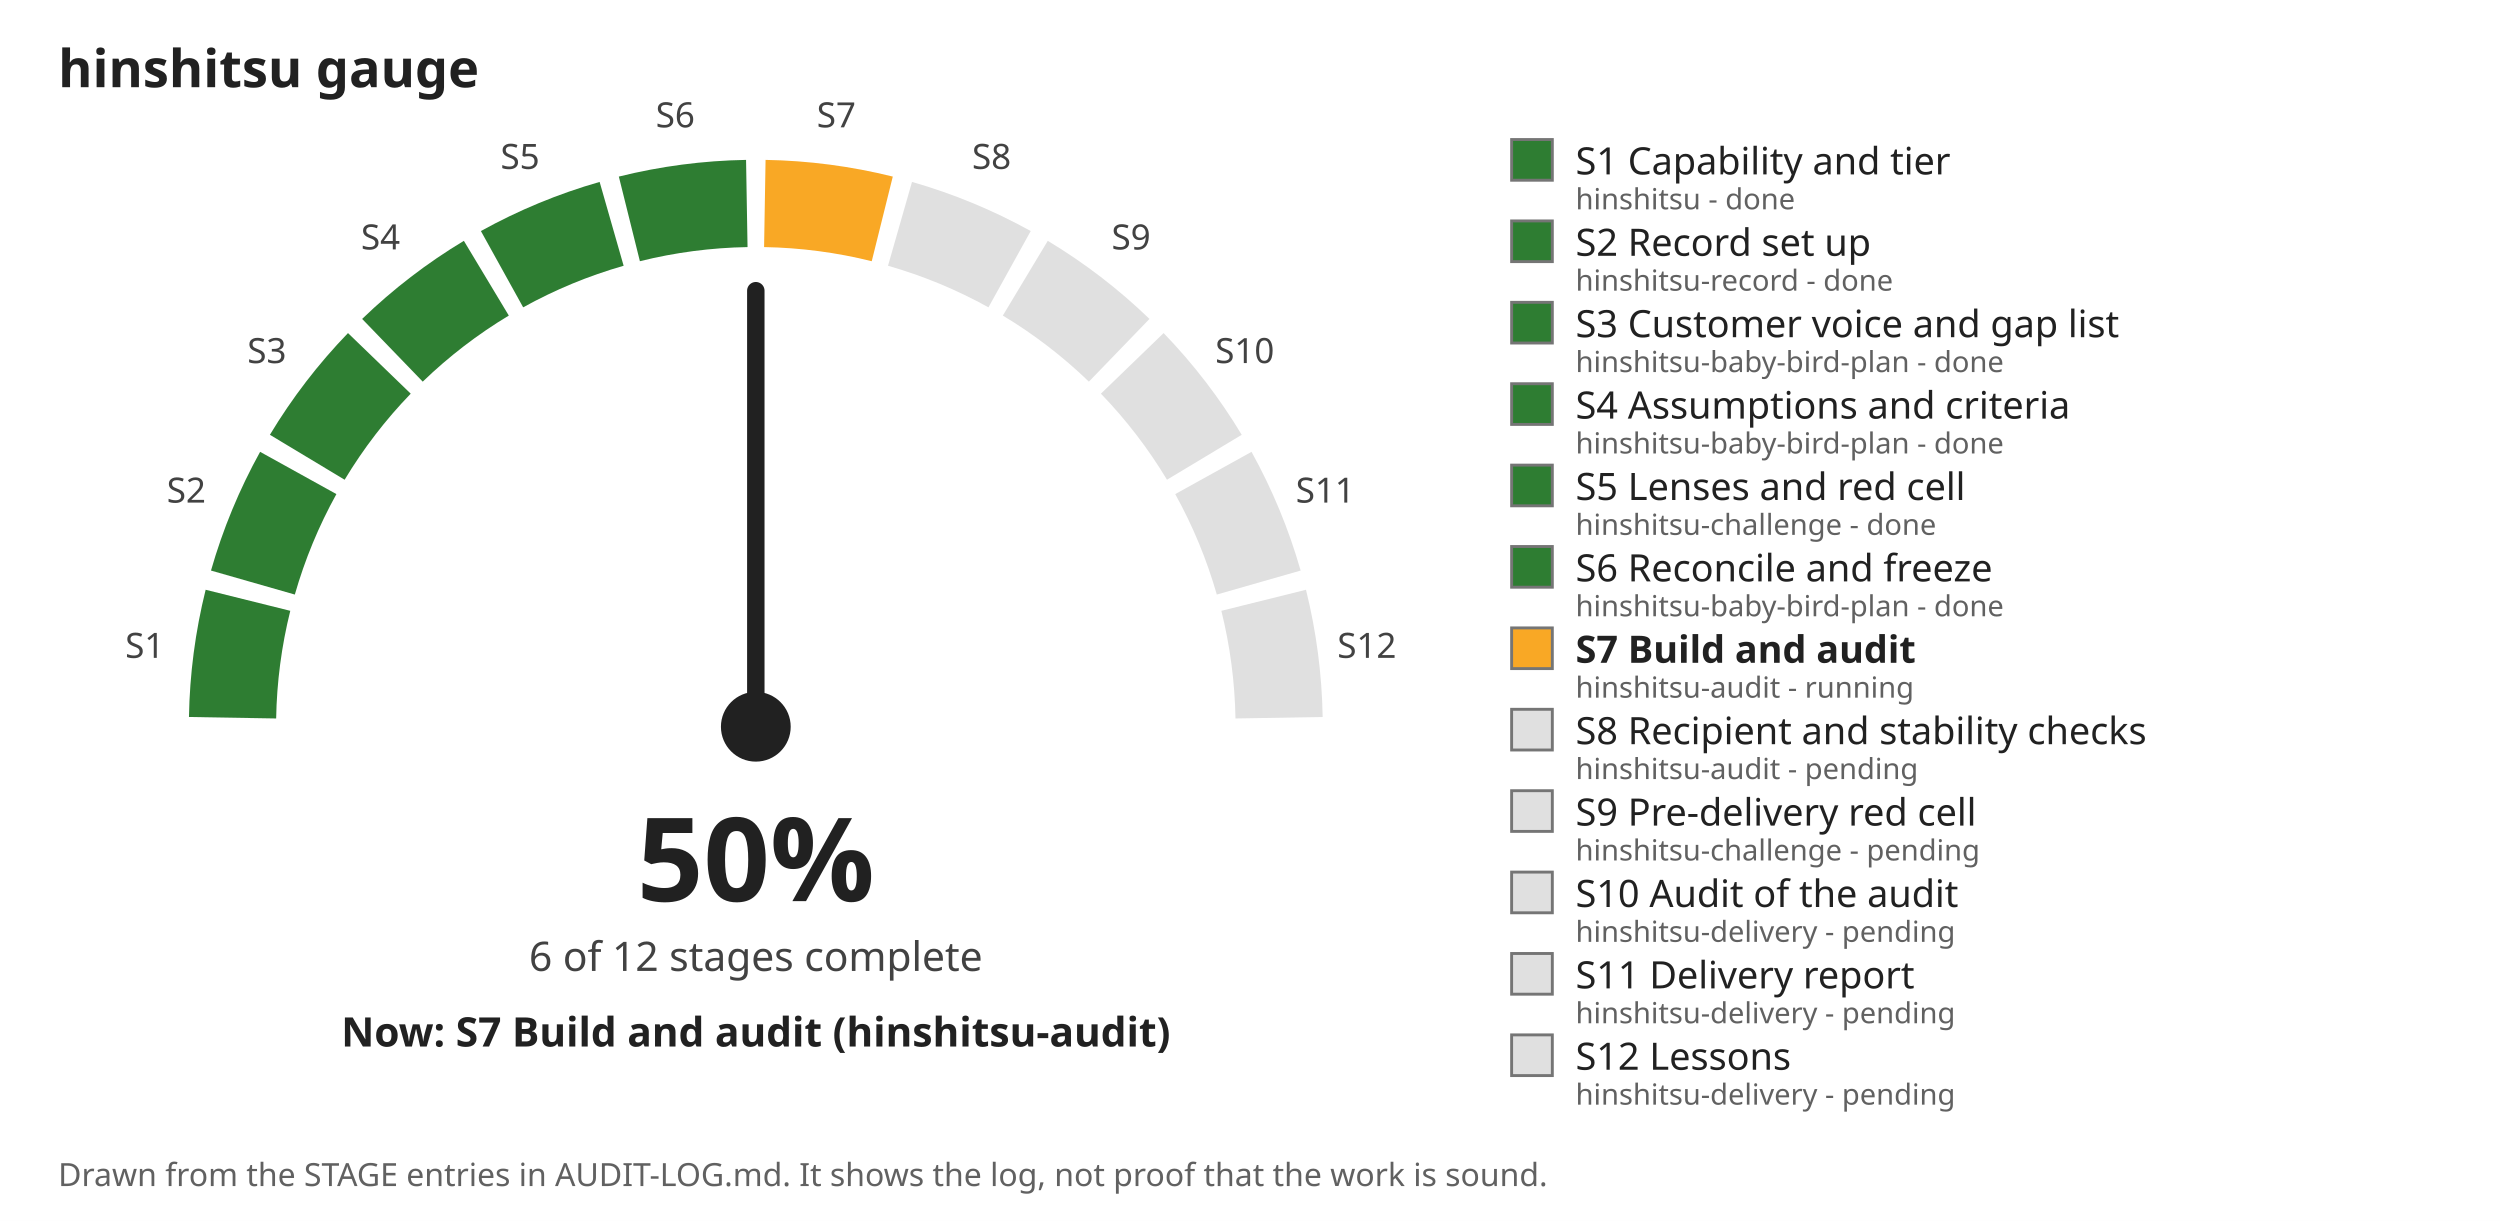
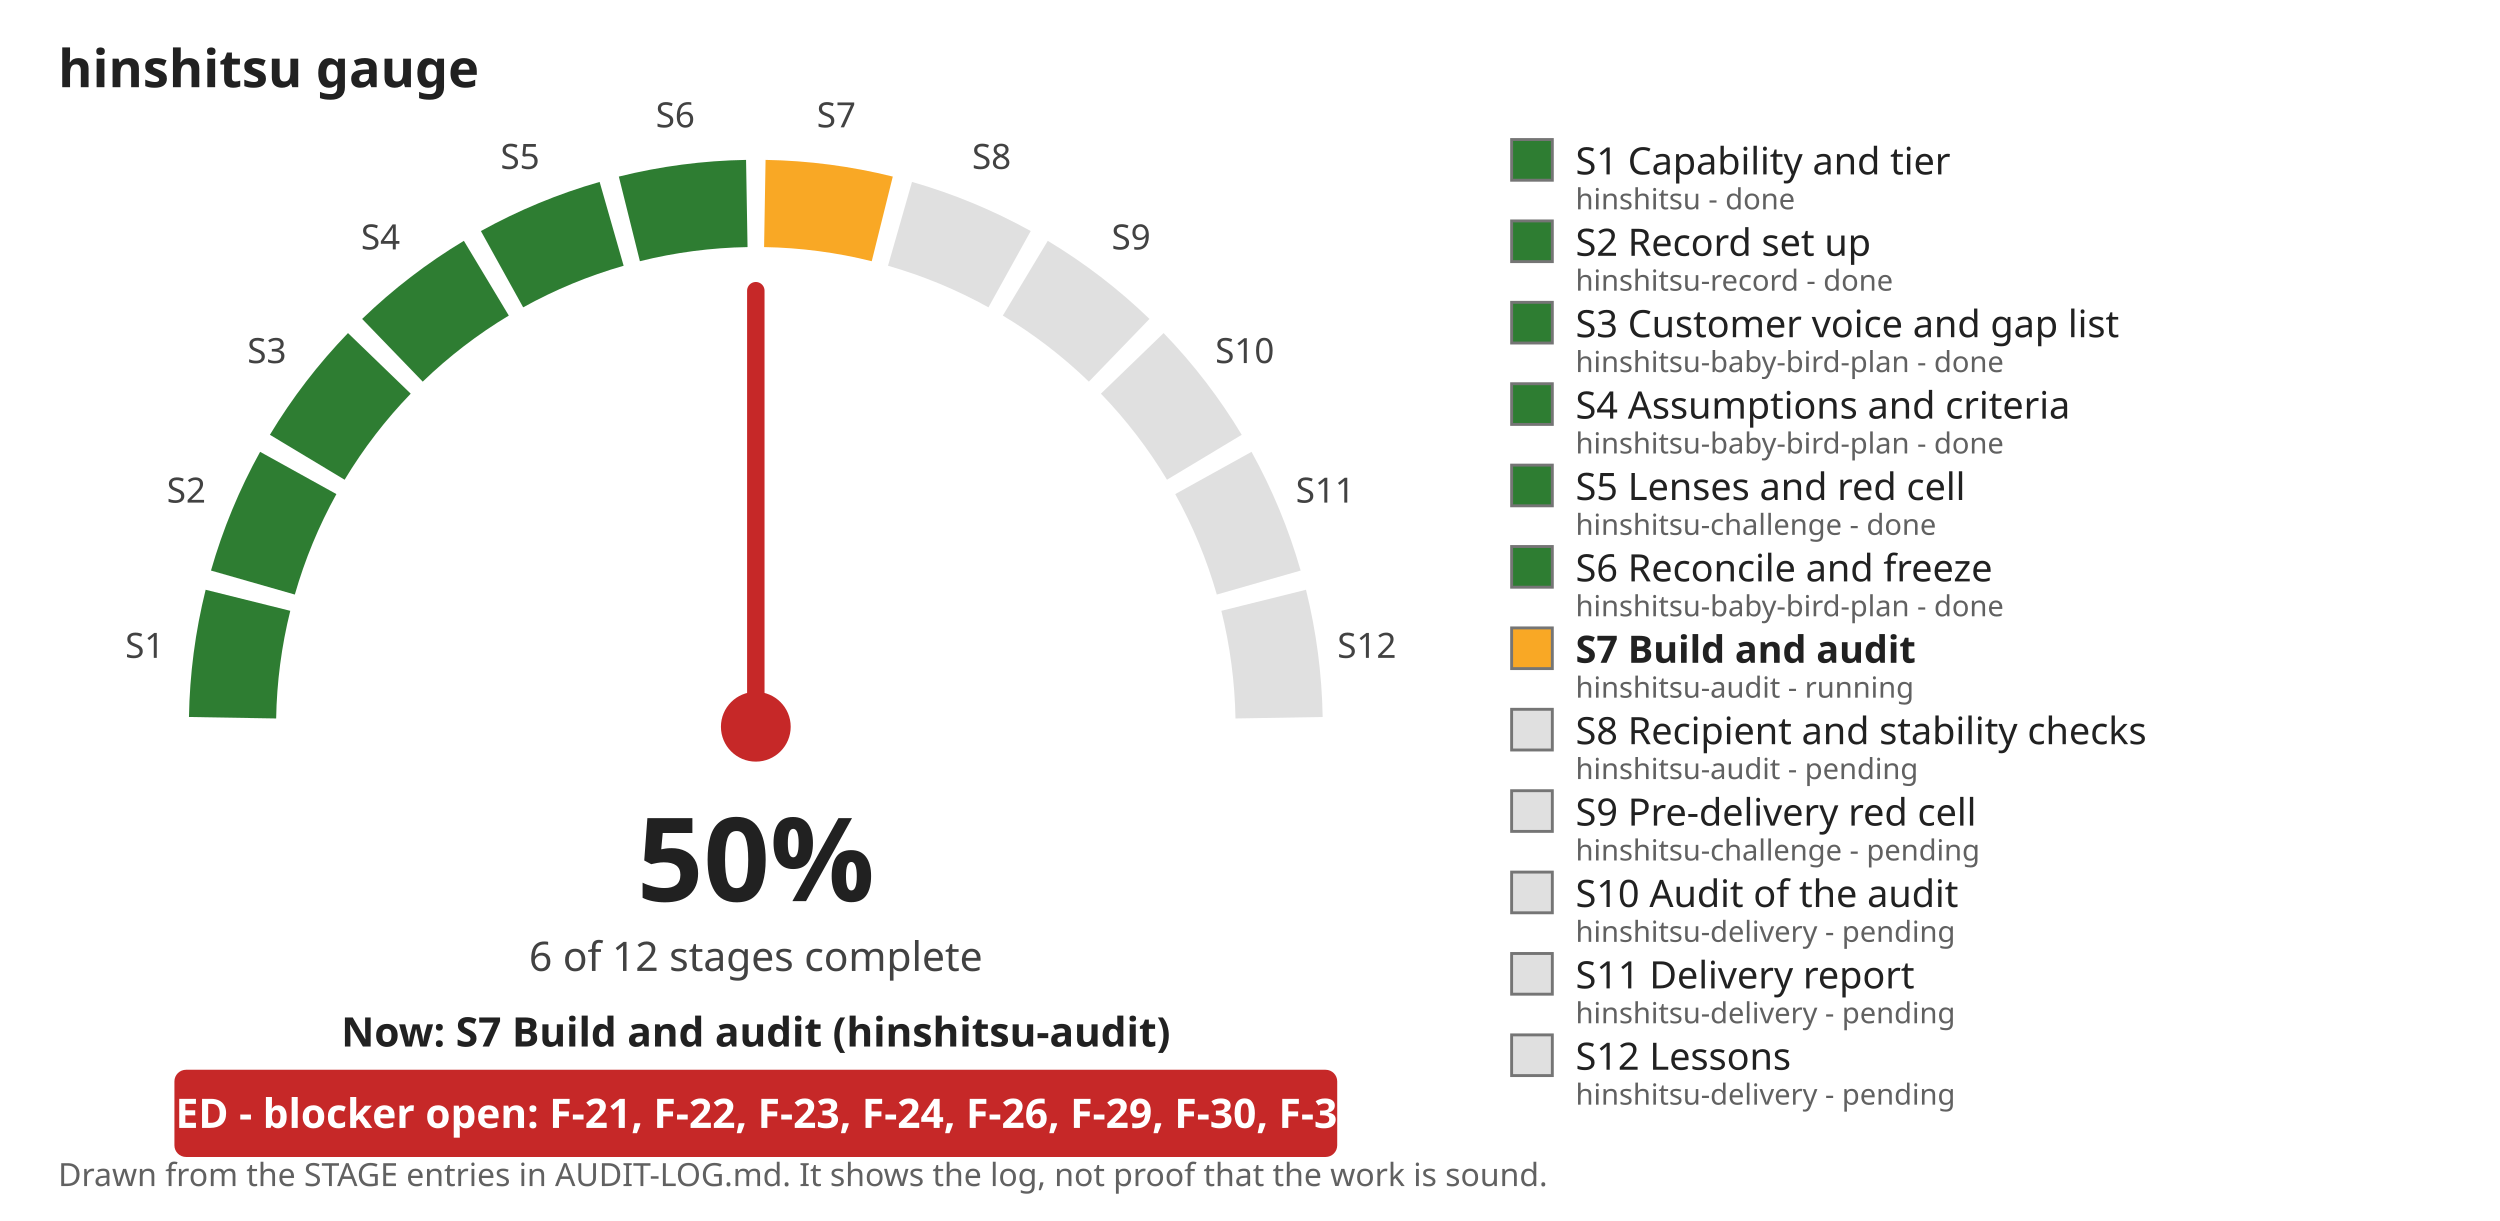
<svg xmlns="http://www.w3.org/2000/svg" viewBox="0 0 860 420" width="860" height="420" role="img" aria-label="hinshitsu gauge: 50 percent, 6 of 12 stages complete">
  <rect width="860" height="420" fill="#ffffff" />
  <text x="20" y="30" font-family="sans-serif" font-size="18" font-weight="bold" fill="#212121">hinshitsu gauge</text>
  <path d="M 80.0 246.9 A 180 180 0 0 1 85.3 206.5" fill="none" stroke="#2e7d32" stroke-width="30" />
  <text x="49.8" y="226.3" font-family="sans-serif" font-size="12" text-anchor="middle" fill="#424242">S1</text>
  <path d="M 87.0 200.4 A 180 180 0 0 1 102.6 162.7" fill="none" stroke="#2e7d32" stroke-width="30" />
  <text x="64.1" y="172.9" font-family="sans-serif" font-size="12" text-anchor="middle" fill="#424242">S2</text>
  <path d="M 105.7 157.3 A 180 180 0 0 1 130.5 125.0" fill="none" stroke="#2e7d32" stroke-width="30" />
  <text x="91.8" y="124.9" font-family="sans-serif" font-size="12" text-anchor="middle" fill="#424242">S3</text>
  <path d="M 135.0 120.5 A 180 180 0 0 1 167.3 95.7" fill="none" stroke="#2e7d32" stroke-width="30" />
  <text x="130.9" y="85.8" font-family="sans-serif" font-size="12" text-anchor="middle" fill="#424242">S4</text>
  <path d="M 172.7 92.6 A 180 180 0 0 1 210.4 77.0" fill="none" stroke="#2e7d32" stroke-width="30" />
  <text x="178.9" y="58.1" font-family="sans-serif" font-size="12" text-anchor="middle" fill="#424242">S5</text>
  <path d="M 216.5 75.3 A 180 180 0 0 1 256.9 70.0" fill="none" stroke="#2e7d32" stroke-width="30" />
  <text x="232.3" y="43.8" font-family="sans-serif" font-size="12" text-anchor="middle" fill="#424242">S6</text>
  <path d="M 263.1 70.0 A 180 180 0 0 1 303.5 75.3" fill="none" stroke="#f9a825" stroke-width="30" />
  <text x="287.7" y="43.8" font-family="sans-serif" font-size="12" text-anchor="middle" fill="#424242">S7</text>
  <path d="M 309.6 77.0 A 180 180 0 0 1 347.3 92.6" fill="none" stroke="#e0e0e0" stroke-width="30" />
  <text x="341.1" y="58.1" font-family="sans-serif" font-size="12" text-anchor="middle" fill="#424242">S8</text>
  <path d="M 352.7 95.7 A 180 180 0 0 1 385.0 120.5" fill="none" stroke="#e0e0e0" stroke-width="30" />
  <text x="389.1" y="85.8" font-family="sans-serif" font-size="12" text-anchor="middle" fill="#424242">S9</text>
  <path d="M 389.5 125.0 A 180 180 0 0 1 414.3 157.3" fill="none" stroke="#e0e0e0" stroke-width="30" />
  <text x="428.2" y="124.9" font-family="sans-serif" font-size="12" text-anchor="middle" fill="#424242">S10</text>
  <path d="M 417.4 162.7 A 180 180 0 0 1 433.0 200.4" fill="none" stroke="#e0e0e0" stroke-width="30" />
  <text x="455.9" y="172.9" font-family="sans-serif" font-size="12" text-anchor="middle" fill="#424242">S11</text>
  <path d="M 434.7 206.5 A 180 180 0 0 1 440.0 246.9" fill="none" stroke="#e0e0e0" stroke-width="30" />
  <text x="470.2" y="226.3" font-family="sans-serif" font-size="12" text-anchor="middle" fill="#424242">S12</text>
-   <line x1="260.0" y1="250.0" x2="260.0" y2="100.0" stroke="#212121" stroke-width="6" stroke-linecap="round" />
-   <circle cx="260.0" cy="250.0" r="12" fill="#212121" />
+   <line x1="260.0" y1="250.0" x2="260.0" y2="100.0" stroke="#c62828" stroke-width="6" stroke-linecap="round" />
+   <circle cx="260.0" cy="250.0" r="12" fill="#c62828" />
  <text x="260.0" y="310.0" font-family="sans-serif" font-size="40" font-weight="bold" text-anchor="middle" fill="#212121">50%</text>
  <text x="260.0" y="334.0" font-family="sans-serif" font-size="14" text-anchor="middle" fill="#424242">6 of 12 stages complete</text>
  <text x="260.0" y="360.0" font-family="sans-serif" font-size="14" font-weight="bold" text-anchor="middle" fill="#212121">Now: S7 Build and audit (hinshitsu-audit)</text>
+   <rect x="60" y="368.0" width="400" height="30" rx="4" fill="#c62828" />
+   <text x="260.0" y="388.0" font-family="sans-serif" font-size="14" font-weight="bold" text-anchor="middle" fill="#ffffff">STOPPED - blocker open: F-21, F-22, F-23, F-24, F-26, F-29, F-30, F-34, F-35</text>
  <rect x="520" y="48" width="14" height="14" fill="#2e7d32" stroke="#757575" />
  <text x="542" y="60" font-family="sans-serif" font-size="13" font-weight="normal" fill="#212121">S1 Capability and tier</text>
  <text x="542" y="72" font-family="sans-serif" font-size="10" fill="#616161">hinshitsu - done</text>
  <rect x="520" y="76" width="14" height="14" fill="#2e7d32" stroke="#757575" />
  <text x="542" y="88" font-family="sans-serif" font-size="13" font-weight="normal" fill="#212121">S2 Record set up</text>
  <text x="542" y="100" font-family="sans-serif" font-size="10" fill="#616161">hinshitsu-record - done</text>
  <rect x="520" y="104" width="14" height="14" fill="#2e7d32" stroke="#757575" />
  <text x="542" y="116" font-family="sans-serif" font-size="13" font-weight="normal" fill="#212121">S3 Customer voice and gap list</text>
  <text x="542" y="128" font-family="sans-serif" font-size="10" fill="#616161">hinshitsu-baby-bird-plan - done</text>
  <rect x="520" y="132" width="14" height="14" fill="#2e7d32" stroke="#757575" />
  <text x="542" y="144" font-family="sans-serif" font-size="13" font-weight="normal" fill="#212121">S4 Assumptions and criteria</text>
  <text x="542" y="156" font-family="sans-serif" font-size="10" fill="#616161">hinshitsu-baby-bird-plan - done</text>
  <rect x="520" y="160" width="14" height="14" fill="#2e7d32" stroke="#757575" />
  <text x="542" y="172" font-family="sans-serif" font-size="13" font-weight="normal" fill="#212121">S5 Lenses and red cell</text>
  <text x="542" y="184" font-family="sans-serif" font-size="10" fill="#616161">hinshitsu-challenge - done</text>
  <rect x="520" y="188" width="14" height="14" fill="#2e7d32" stroke="#757575" />
  <text x="542" y="200" font-family="sans-serif" font-size="13" font-weight="normal" fill="#212121">S6 Reconcile and freeze</text>
  <text x="542" y="212" font-family="sans-serif" font-size="10" fill="#616161">hinshitsu-baby-bird-plan - done</text>
  <rect x="520" y="216" width="14" height="14" fill="#f9a825" stroke="#757575" />
  <text x="542" y="228" font-family="sans-serif" font-size="13" font-weight="bold" fill="#212121">S7 Build and audit</text>
  <text x="542" y="240" font-family="sans-serif" font-size="10" fill="#616161">hinshitsu-audit - running</text>
  <rect x="520" y="244" width="14" height="14" fill="#e0e0e0" stroke="#757575" />
  <text x="542" y="256" font-family="sans-serif" font-size="13" font-weight="normal" fill="#212121">S8 Recipient and stability checks</text>
  <text x="542" y="268" font-family="sans-serif" font-size="10" fill="#616161">hinshitsu-audit - pending</text>
  <rect x="520" y="272" width="14" height="14" fill="#e0e0e0" stroke="#757575" />
  <text x="542" y="284" font-family="sans-serif" font-size="13" font-weight="normal" fill="#212121">S9 Pre-delivery red cell</text>
  <text x="542" y="296" font-family="sans-serif" font-size="10" fill="#616161">hinshitsu-challenge - pending</text>
  <rect x="520" y="300" width="14" height="14" fill="#e0e0e0" stroke="#757575" />
  <text x="542" y="312" font-family="sans-serif" font-size="13" font-weight="normal" fill="#212121">S10 Audit of the audit</text>
  <text x="542" y="324" font-family="sans-serif" font-size="10" fill="#616161">hinshitsu-delivery - pending</text>
  <rect x="520" y="328" width="14" height="14" fill="#e0e0e0" stroke="#757575" />
  <text x="542" y="340" font-family="sans-serif" font-size="13" font-weight="normal" fill="#212121">S11 Delivery report</text>
  <text x="542" y="352" font-family="sans-serif" font-size="10" fill="#616161">hinshitsu-delivery - pending</text>
  <rect x="520" y="356" width="14" height="14" fill="#e0e0e0" stroke="#757575" />
  <text x="542" y="368" font-family="sans-serif" font-size="13" font-weight="normal" fill="#212121">S12 Lessons</text>
  <text x="542" y="380" font-family="sans-serif" font-size="10" fill="#616161">hinshitsu-delivery - pending</text>
  <text x="20" y="408" font-family="sans-serif" font-size="11" fill="#616161">Drawn from the STAGE entries in AUDIT-LOG.md. It shows the log, not proof that the work is sound.</text>
</svg>
